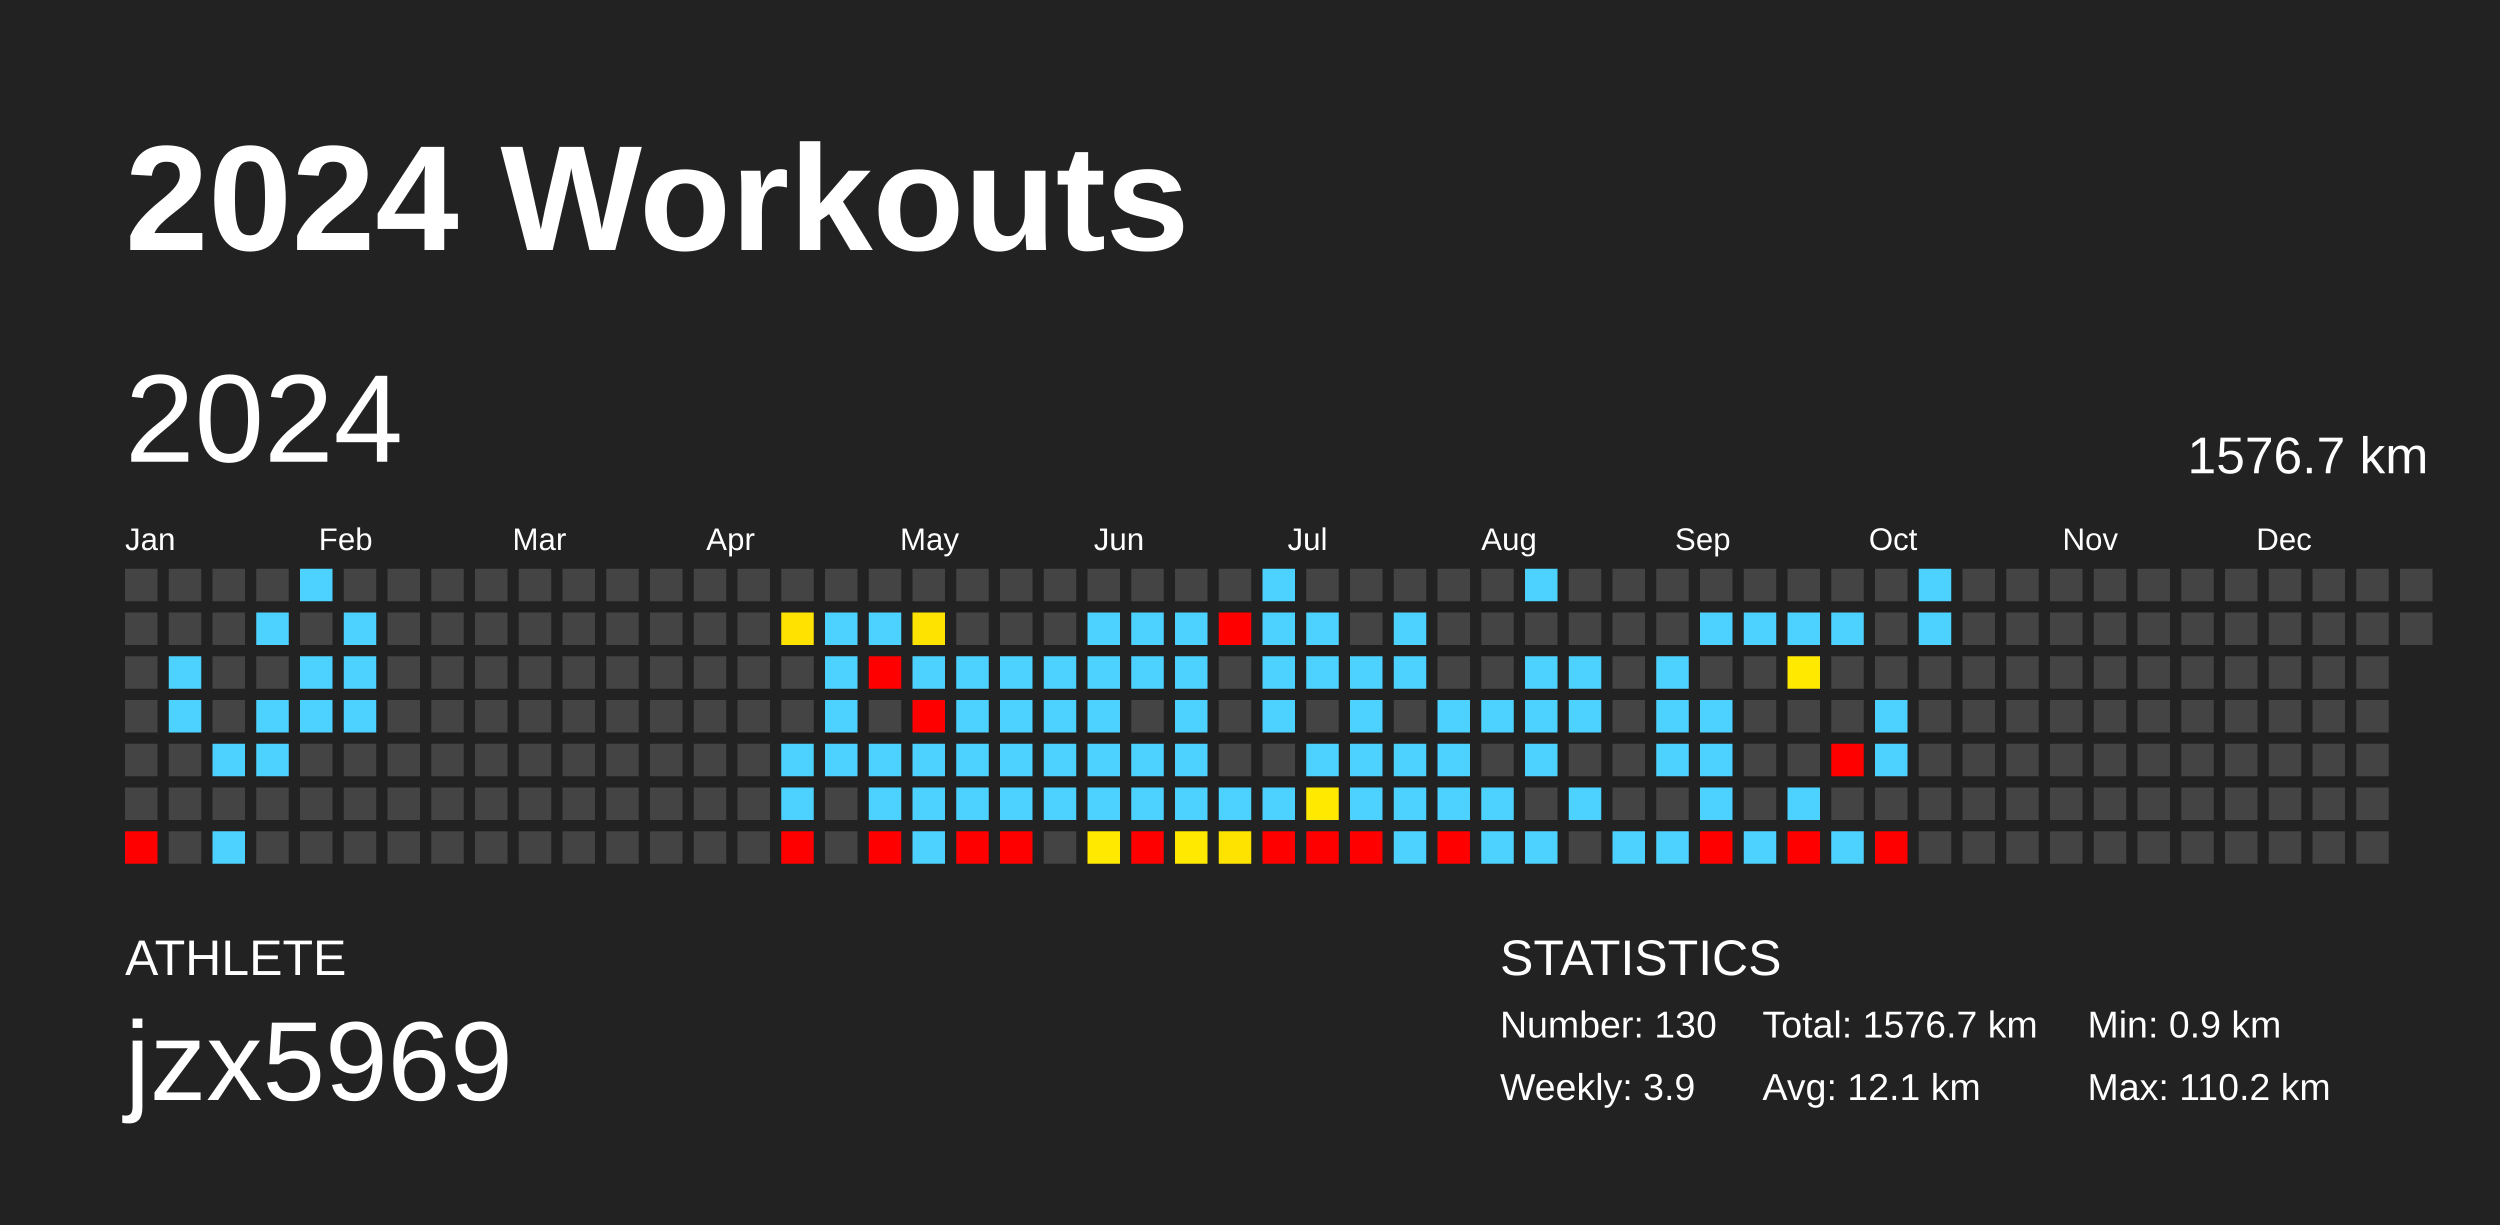
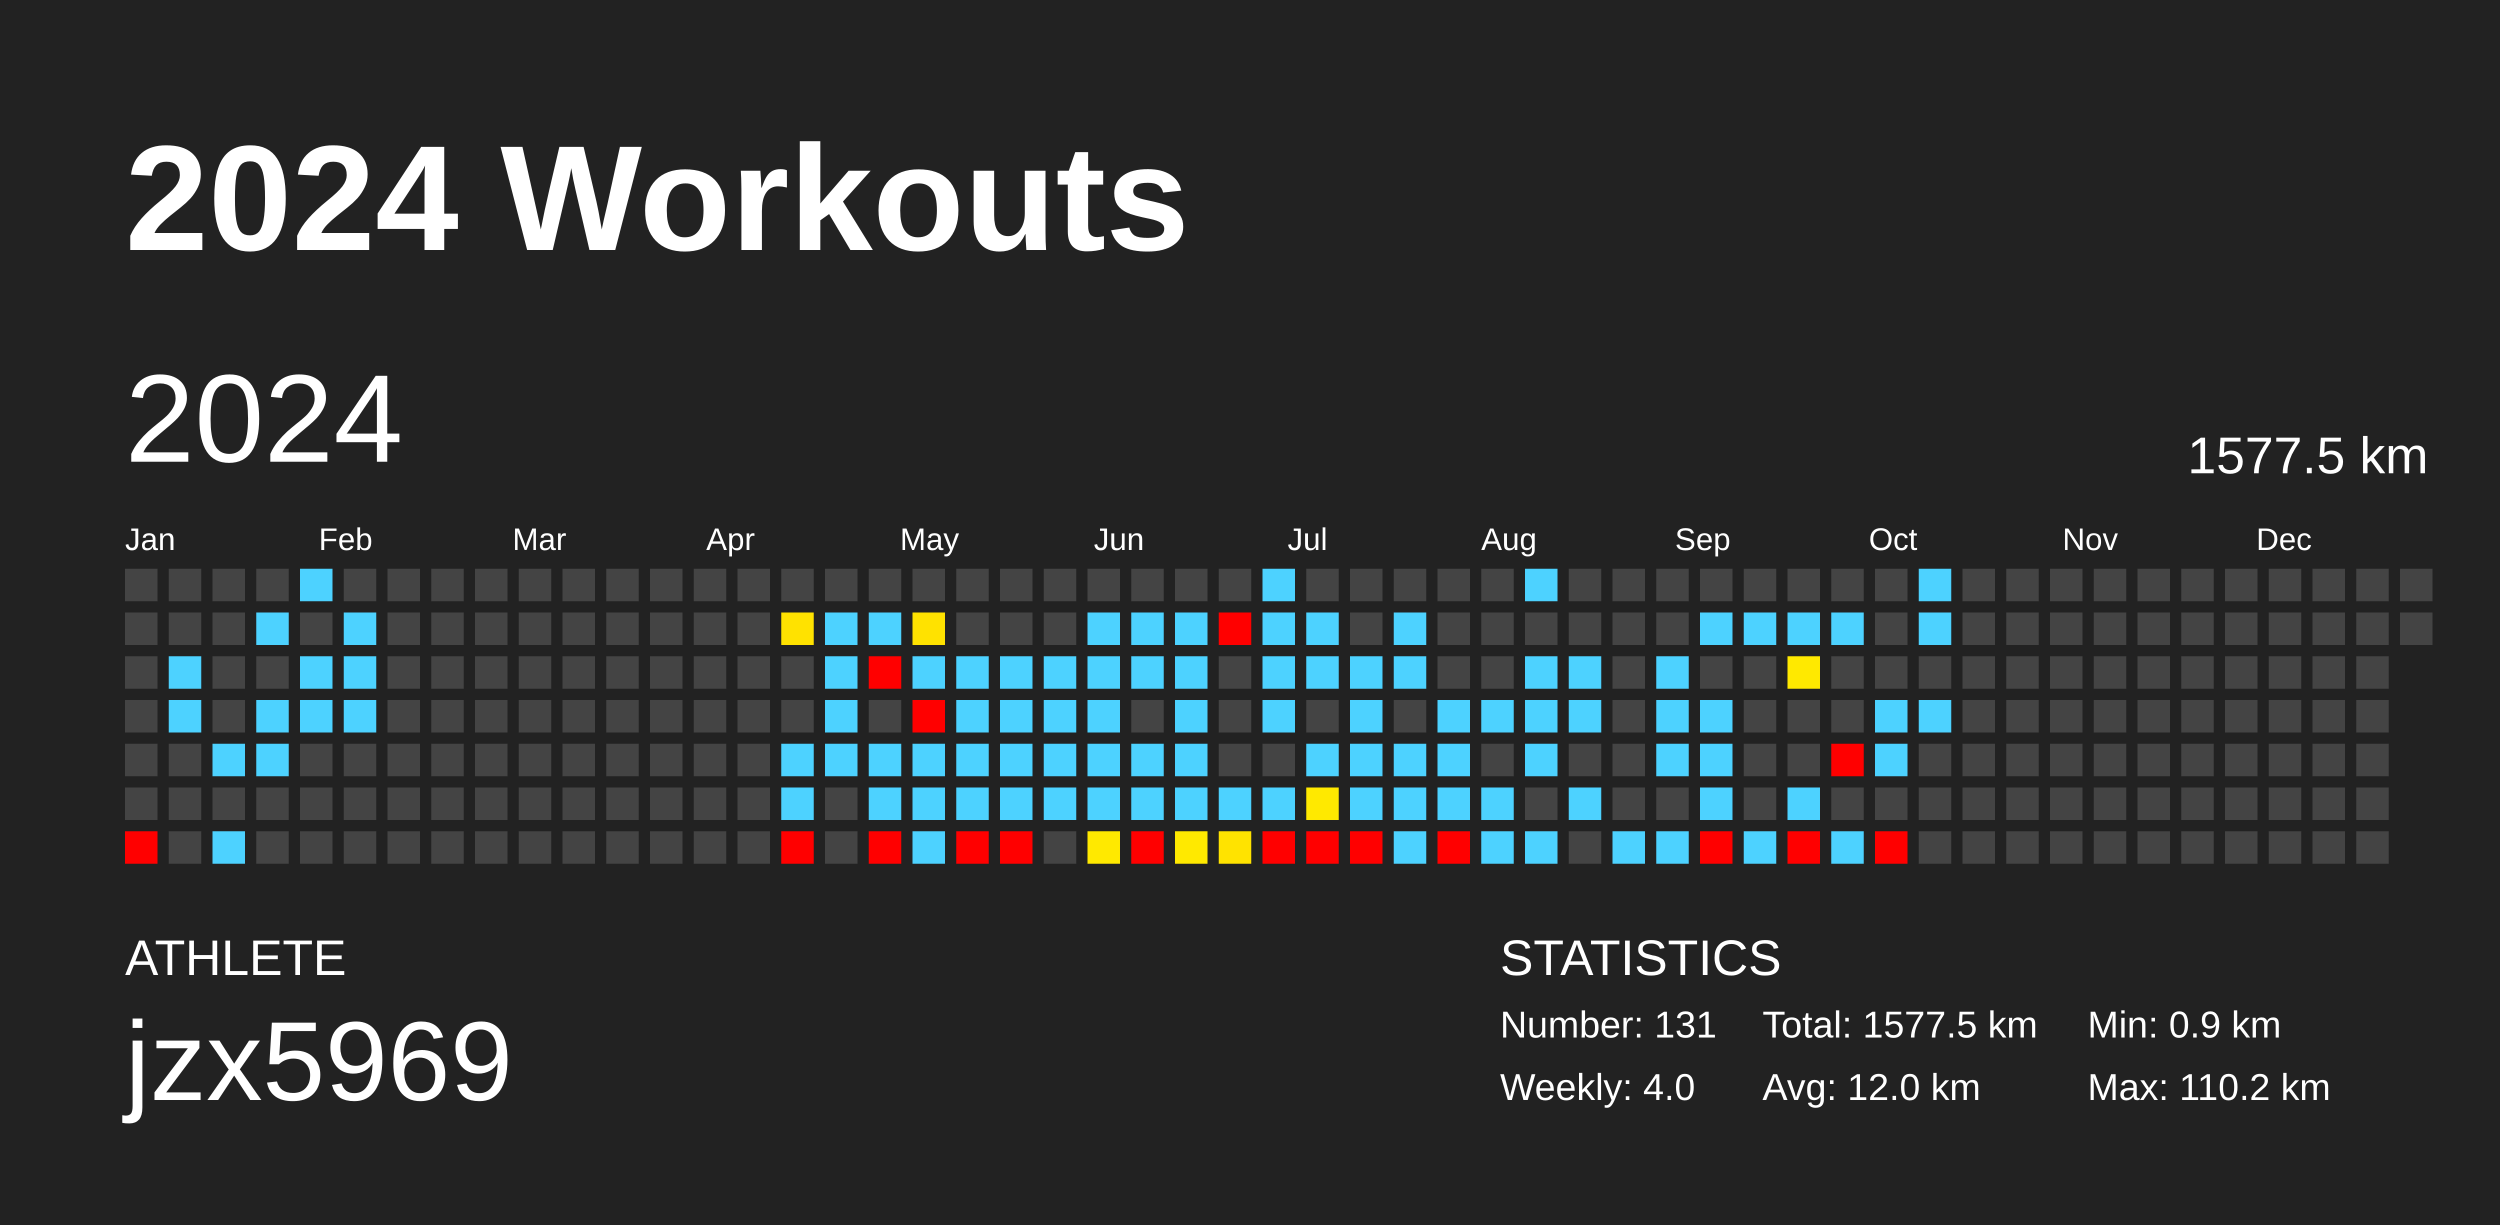
<svg xmlns="http://www.w3.org/2000/svg" baseProfile="full" height="98mm" version="1.1" viewBox="0,0,200,98" width="200mm">
  <defs />
  <rect fill="#222222" height="98" width="200" x="0" y="0" />
  <text fill="#FFFFFF" style="font-size:12px; font-family:Arial; font-weight:bold;" x="10" y="20">2024 Workouts</text>
  <text fill="#FFFFFF" style="font-size:4px; font-family:Arial" x="10" y="78">ATHLETE</text>
  <text fill="#FFFFFF" style="font-size:9px; font-family:Arial" x="10" y="88">jzx5969</text>
  <text fill="#FFFFFF" style="font-size:4px; font-family:Arial" x="120" y="78">STATISTICS</text>
-   <text fill="#FFFFFF" style="font-size:3px; font-family:Arial" x="120" y="83">Number: 130</text>
-   <text fill="#FFFFFF" style="font-size:3px; font-family:Arial" x="120" y="88">Weekly: 3.9</text>
-   <text fill="#FFFFFF" style="font-size:3px; font-family:Arial" x="141" y="83">Total: 1576.7 km</text>
-   <text fill="#FFFFFF" style="font-size:3px; font-family:Arial" x="141" y="88">Avg: 12.1 km</text>
+   <text fill="#FFFFFF" style="font-size:3px; font-family:Arial" x="120" y="83">Number: 131</text>
+   <text fill="#FFFFFF" style="font-size:3px; font-family:Arial" x="120" y="88">Weekly: 4.0</text>
+   <text fill="#FFFFFF" style="font-size:3px; font-family:Arial" x="141" y="83">Total: 1577.5 km</text>
+   <text fill="#FFFFFF" style="font-size:3px; font-family:Arial" x="141" y="88">Avg: 12.0 km</text>
  <text fill="#FFFFFF" style="font-size:3px; font-family:Arial" x="167" y="83">Min: 0.9 km</text>
  <text fill="#FFFFFF" style="font-size:3px; font-family:Arial" x="167" y="88">Max: 110.2 km</text>
  <text dominant-baseline="hanging" fill="#FFFFFF" style="font-size:10.0px; font-family:Arial;" x="10" y="30">2024</text>
-   <text dominant-baseline="hanging" fill="#FFFFFF" style="font-size:4.125px; font-family:Arial;" x="175" y="35">1576.7 km</text>
+   <text dominant-baseline="hanging" fill="#FFFFFF" style="font-size:4.125px; font-family:Arial;" x="175" y="35">1577.5 km</text>
  <text fill="#FFFFFF" style="font-size:2.5px; font-family:Arial" x="10.0" y="44">Jan</text>
  <text fill="#FFFFFF" style="font-size:2.5px; font-family:Arial" x="25.5" y="44">Feb</text>
  <text fill="#FFFFFF" style="font-size:2.5px; font-family:Arial" x="41.0" y="44">Mar</text>
  <text fill="#FFFFFF" style="font-size:2.5px; font-family:Arial" x="56.5" y="44">Apr</text>
  <text fill="#FFFFFF" style="font-size:2.5px; font-family:Arial" x="72.0" y="44">May</text>
  <text fill="#FFFFFF" style="font-size:2.5px; font-family:Arial" x="87.5" y="44">Jun</text>
  <text fill="#FFFFFF" style="font-size:2.5px; font-family:Arial" x="103.0" y="44">Jul</text>
  <text fill="#FFFFFF" style="font-size:2.5px; font-family:Arial" x="118.5" y="44">Aug</text>
  <text fill="#FFFFFF" style="font-size:2.5px; font-family:Arial" x="134.0" y="44">Sep</text>
  <text fill="#FFFFFF" style="font-size:2.5px; font-family:Arial" x="149.5" y="44">Oct</text>
  <text fill="#FFFFFF" style="font-size:2.5px; font-family:Arial" x="165.0" y="44">Nov</text>
  <text fill="#FFFFFF" style="font-size:2.5px; font-family:Arial" x="180.5" y="44">Dec</text>
  <rect fill="#444444" height="2.6" width="2.6" x="10.0" y="45.5" />
  <rect fill="#444444" height="2.6" width="2.6" x="10.0" y="49.0" />
  <rect fill="#444444" height="2.6" width="2.6" x="10.0" y="52.5" />
  <rect fill="#444444" height="2.6" width="2.6" x="10.0" y="56.0" />
  <rect fill="#444444" height="2.6" width="2.6" x="10.0" y="59.5" />
  <rect fill="#444444" height="2.6" width="2.6" x="10.0" y="63.0" />
  <rect fill="red" height="2.6" width="2.6" x="10.0" y="66.5" />
  <rect fill="#444444" height="2.6" width="2.6" x="13.5" y="45.5" />
  <rect fill="#444444" height="2.6" width="2.6" x="13.5" y="49.0" />
  <rect fill="#4dd2ff" height="2.6" width="2.6" x="13.5" y="52.5" />
  <rect fill="#4dd2ff" height="2.6" width="2.6" x="13.5" y="56.0" />
  <rect fill="#444444" height="2.6" width="2.6" x="13.5" y="59.5" />
  <rect fill="#444444" height="2.6" width="2.6" x="13.5" y="63.0" />
  <rect fill="#444444" height="2.6" width="2.6" x="13.5" y="66.5" />
  <rect fill="#444444" height="2.6" width="2.6" x="17.0" y="45.5" />
  <rect fill="#444444" height="2.6" width="2.6" x="17.0" y="49.0" />
  <rect fill="#444444" height="2.6" width="2.6" x="17.0" y="52.5" />
  <rect fill="#444444" height="2.6" width="2.6" x="17.0" y="56.0" />
  <rect fill="#4dd2ff" height="2.6" width="2.6" x="17.0" y="59.5" />
  <rect fill="#444444" height="2.6" width="2.6" x="17.0" y="63.0" />
  <rect fill="#4dd2ff" height="2.6" width="2.6" x="17.0" y="66.5" />
  <rect fill="#444444" height="2.6" width="2.6" x="20.5" y="45.5" />
  <rect fill="#4dd2ff" height="2.6" width="2.6" x="20.5" y="49.0" />
  <rect fill="#444444" height="2.6" width="2.6" x="20.5" y="52.5" />
  <rect fill="#4dd2ff" height="2.6" width="2.6" x="20.5" y="56.0" />
  <rect fill="#4dd2ff" height="2.6" width="2.6" x="20.5" y="59.5" />
  <rect fill="#444444" height="2.6" width="2.6" x="20.5" y="63.0" />
  <rect fill="#444444" height="2.6" width="2.6" x="20.5" y="66.5" />
  <rect fill="#4dd2ff" height="2.6" width="2.6" x="24.0" y="45.5" />
  <rect fill="#444444" height="2.6" width="2.6" x="24.0" y="49.0" />
  <rect fill="#4dd2ff" height="2.6" width="2.6" x="24.0" y="52.5" />
  <rect fill="#4dd2ff" height="2.6" width="2.6" x="24.0" y="56.0" />
  <rect fill="#444444" height="2.6" width="2.6" x="24.0" y="59.5" />
  <rect fill="#444444" height="2.6" width="2.6" x="24.0" y="63.0" />
  <rect fill="#444444" height="2.6" width="2.6" x="24.0" y="66.5" />
  <rect fill="#444444" height="2.6" width="2.6" x="27.5" y="45.5" />
  <rect fill="#4dd2ff" height="2.6" width="2.6" x="27.5" y="49.0" />
  <rect fill="#4dd2ff" height="2.6" width="2.6" x="27.5" y="52.5" />
  <rect fill="#4dd2ff" height="2.6" width="2.6" x="27.5" y="56.0" />
  <rect fill="#444444" height="2.6" width="2.6" x="27.5" y="59.5" />
  <rect fill="#444444" height="2.6" width="2.6" x="27.5" y="63.0" />
  <rect fill="#444444" height="2.6" width="2.6" x="27.5" y="66.5" />
  <rect fill="#444444" height="2.6" width="2.6" x="31.0" y="45.5" />
  <rect fill="#444444" height="2.6" width="2.6" x="31.0" y="49.0" />
  <rect fill="#444444" height="2.6" width="2.6" x="31.0" y="52.5" />
  <rect fill="#444444" height="2.6" width="2.6" x="31.0" y="56.0" />
  <rect fill="#444444" height="2.6" width="2.6" x="31.0" y="59.5" />
  <rect fill="#444444" height="2.6" width="2.6" x="31.0" y="63.0" />
  <rect fill="#444444" height="2.6" width="2.6" x="31.0" y="66.5" />
  <rect fill="#444444" height="2.6" width="2.6" x="34.5" y="45.5" />
  <rect fill="#444444" height="2.6" width="2.6" x="34.5" y="49.0" />
  <rect fill="#444444" height="2.6" width="2.6" x="34.5" y="52.5" />
  <rect fill="#444444" height="2.6" width="2.6" x="34.5" y="56.0" />
  <rect fill="#444444" height="2.6" width="2.6" x="34.5" y="59.5" />
  <rect fill="#444444" height="2.6" width="2.6" x="34.5" y="63.0" />
  <rect fill="#444444" height="2.6" width="2.6" x="34.5" y="66.5" />
  <rect fill="#444444" height="2.6" width="2.6" x="38.0" y="45.5" />
  <rect fill="#444444" height="2.6" width="2.6" x="38.0" y="49.0" />
  <rect fill="#444444" height="2.6" width="2.6" x="38.0" y="52.5" />
  <rect fill="#444444" height="2.6" width="2.6" x="38.0" y="56.0" />
  <rect fill="#444444" height="2.6" width="2.6" x="38.0" y="59.5" />
  <rect fill="#444444" height="2.6" width="2.6" x="38.0" y="63.0" />
  <rect fill="#444444" height="2.6" width="2.6" x="38.0" y="66.5" />
  <rect fill="#444444" height="2.6" width="2.6" x="41.5" y="45.5" />
  <rect fill="#444444" height="2.6" width="2.6" x="41.5" y="49.0" />
  <rect fill="#444444" height="2.6" width="2.6" x="41.5" y="52.5" />
  <rect fill="#444444" height="2.6" width="2.6" x="41.5" y="56.0" />
  <rect fill="#444444" height="2.6" width="2.6" x="41.5" y="59.5" />
  <rect fill="#444444" height="2.6" width="2.6" x="41.5" y="63.0" />
  <rect fill="#444444" height="2.6" width="2.6" x="41.5" y="66.5" />
  <rect fill="#444444" height="2.6" width="2.6" x="45.0" y="45.5" />
  <rect fill="#444444" height="2.6" width="2.6" x="45.0" y="49.0" />
  <rect fill="#444444" height="2.6" width="2.6" x="45.0" y="52.5" />
  <rect fill="#444444" height="2.6" width="2.6" x="45.0" y="56.0" />
  <rect fill="#444444" height="2.6" width="2.6" x="45.0" y="59.5" />
  <rect fill="#444444" height="2.6" width="2.6" x="45.0" y="63.0" />
  <rect fill="#444444" height="2.6" width="2.6" x="45.0" y="66.5" />
  <rect fill="#444444" height="2.6" width="2.6" x="48.5" y="45.5" />
  <rect fill="#444444" height="2.6" width="2.6" x="48.5" y="49.0" />
  <rect fill="#444444" height="2.6" width="2.6" x="48.5" y="52.5" />
  <rect fill="#444444" height="2.6" width="2.6" x="48.5" y="56.0" />
  <rect fill="#444444" height="2.6" width="2.6" x="48.5" y="59.5" />
  <rect fill="#444444" height="2.6" width="2.6" x="48.5" y="63.0" />
  <rect fill="#444444" height="2.6" width="2.6" x="48.5" y="66.5" />
  <rect fill="#444444" height="2.6" width="2.6" x="52.0" y="45.5" />
  <rect fill="#444444" height="2.6" width="2.6" x="52.0" y="49.0" />
  <rect fill="#444444" height="2.6" width="2.6" x="52.0" y="52.5" />
  <rect fill="#444444" height="2.6" width="2.6" x="52.0" y="56.0" />
  <rect fill="#444444" height="2.6" width="2.6" x="52.0" y="59.5" />
  <rect fill="#444444" height="2.6" width="2.6" x="52.0" y="63.0" />
  <rect fill="#444444" height="2.6" width="2.6" x="52.0" y="66.5" />
  <rect fill="#444444" height="2.6" width="2.6" x="55.5" y="45.5" />
  <rect fill="#444444" height="2.6" width="2.6" x="55.5" y="49.0" />
  <rect fill="#444444" height="2.6" width="2.6" x="55.5" y="52.5" />
  <rect fill="#444444" height="2.6" width="2.6" x="55.5" y="56.0" />
  <rect fill="#444444" height="2.6" width="2.6" x="55.5" y="59.5" />
  <rect fill="#444444" height="2.6" width="2.6" x="55.5" y="63.0" />
  <rect fill="#444444" height="2.6" width="2.6" x="55.5" y="66.5" />
  <rect fill="#444444" height="2.6" width="2.6" x="59.0" y="45.5" />
  <rect fill="#444444" height="2.6" width="2.6" x="59.0" y="49.0" />
  <rect fill="#444444" height="2.6" width="2.6" x="59.0" y="52.5" />
  <rect fill="#444444" height="2.6" width="2.6" x="59.0" y="56.0" />
  <rect fill="#444444" height="2.6" width="2.6" x="59.0" y="59.5" />
  <rect fill="#444444" height="2.6" width="2.6" x="59.0" y="63.0" />
  <rect fill="#444444" height="2.6" width="2.6" x="59.0" y="66.5" />
  <rect fill="#444444" height="2.6" width="2.6" x="62.5" y="45.5" />
  <rect fill="#ffe200" height="2.6" width="2.6" x="62.5" y="49.0" />
  <rect fill="#444444" height="2.6" width="2.6" x="62.5" y="52.5" />
  <rect fill="#444444" height="2.6" width="2.6" x="62.5" y="56.0" />
  <rect fill="#4dd2ff" height="2.6" width="2.6" x="62.5" y="59.5" />
  <rect fill="#4dd2ff" height="2.6" width="2.6" x="62.5" y="63.0" />
  <rect fill="red" height="2.6" width="2.6" x="62.5" y="66.5" />
  <rect fill="#444444" height="2.6" width="2.6" x="66.0" y="45.5" />
  <rect fill="#4dd2ff" height="2.6" width="2.6" x="66.0" y="49.0" />
  <rect fill="#4dd2ff" height="2.6" width="2.6" x="66.0" y="52.5" />
  <rect fill="#4dd2ff" height="2.6" width="2.6" x="66.0" y="56.0" />
  <rect fill="#4dd2ff" height="2.6" width="2.6" x="66.0" y="59.5" />
  <rect fill="#444444" height="2.6" width="2.6" x="66.0" y="63.0" />
  <rect fill="#444444" height="2.6" width="2.6" x="66.0" y="66.5" />
  <rect fill="#444444" height="2.6" width="2.6" x="69.5" y="45.5" />
  <rect fill="#4dd2ff" height="2.6" width="2.6" x="69.5" y="49.0" />
  <rect fill="red" height="2.6" width="2.6" x="69.5" y="52.5" />
  <rect fill="#444444" height="2.6" width="2.6" x="69.5" y="56.0" />
  <rect fill="#4dd2ff" height="2.6" width="2.6" x="69.5" y="59.5" />
  <rect fill="#4dd2ff" height="2.6" width="2.6" x="69.5" y="63.0" />
  <rect fill="red" height="2.6" width="2.6" x="69.5" y="66.5" />
  <rect fill="#444444" height="2.6" width="2.6" x="73.0" y="45.5" />
-   <rect fill="#ffe300" height="2.6" width="2.6" x="73.0" y="49.0" />
+   <rect fill="#ffe200" height="2.6" width="2.6" x="73.0" y="49.0" />
  <rect fill="#4dd2ff" height="2.6" width="2.6" x="73.0" y="52.5" />
  <rect fill="red" height="2.6" width="2.6" x="73.0" y="56.0" />
  <rect fill="#4dd2ff" height="2.6" width="2.6" x="73.0" y="59.5" />
  <rect fill="#4dd2ff" height="2.6" width="2.6" x="73.0" y="63.0" />
  <rect fill="#4dd2ff" height="2.6" width="2.6" x="73.0" y="66.5" />
  <rect fill="#444444" height="2.6" width="2.6" x="76.5" y="45.5" />
  <rect fill="#444444" height="2.6" width="2.6" x="76.5" y="49.0" />
  <rect fill="#4dd2ff" height="2.6" width="2.6" x="76.5" y="52.5" />
  <rect fill="#4dd2ff" height="2.6" width="2.6" x="76.5" y="56.0" />
  <rect fill="#4dd2ff" height="2.6" width="2.6" x="76.5" y="59.5" />
  <rect fill="#4dd2ff" height="2.6" width="2.6" x="76.5" y="63.0" />
  <rect fill="red" height="2.6" width="2.6" x="76.5" y="66.5" />
  <rect fill="#444444" height="2.6" width="2.6" x="80.0" y="45.5" />
  <rect fill="#444444" height="2.6" width="2.6" x="80.0" y="49.0" />
  <rect fill="#4dd2ff" height="2.6" width="2.6" x="80.0" y="52.5" />
  <rect fill="#4dd2ff" height="2.6" width="2.6" x="80.0" y="56.0" />
  <rect fill="#4dd2ff" height="2.6" width="2.6" x="80.0" y="59.5" />
  <rect fill="#4dd2ff" height="2.6" width="2.6" x="80.0" y="63.0" />
  <rect fill="red" height="2.6" width="2.6" x="80.0" y="66.5" />
  <rect fill="#444444" height="2.6" width="2.6" x="83.5" y="45.5" />
  <rect fill="#444444" height="2.6" width="2.6" x="83.5" y="49.0" />
  <rect fill="#4dd2ff" height="2.6" width="2.6" x="83.5" y="52.5" />
  <rect fill="#4dd2ff" height="2.6" width="2.6" x="83.5" y="56.0" />
  <rect fill="#4dd2ff" height="2.6" width="2.6" x="83.5" y="59.5" />
  <rect fill="#4dd2ff" height="2.6" width="2.6" x="83.5" y="63.0" />
  <rect fill="#444444" height="2.6" width="2.6" x="83.5" y="66.5" />
  <rect fill="#444444" height="2.6" width="2.6" x="87.0" y="45.5" />
  <rect fill="#4dd2ff" height="2.6" width="2.6" x="87.0" y="49.0" />
  <rect fill="#4dd2ff" height="2.6" width="2.6" x="87.0" y="52.5" />
  <rect fill="#4dd2ff" height="2.6" width="2.6" x="87.0" y="56.0" />
  <rect fill="#4dd2ff" height="2.6" width="2.6" x="87.0" y="59.5" />
  <rect fill="#4dd2ff" height="2.6" width="2.6" x="87.0" y="63.0" />
  <rect fill="#ffe900" height="2.6" width="2.6" x="87.0" y="66.5" />
  <rect fill="#444444" height="2.6" width="2.6" x="90.5" y="45.5" />
  <rect fill="#4dd2ff" height="2.6" width="2.6" x="90.5" y="49.0" />
  <rect fill="#4dd2ff" height="2.6" width="2.6" x="90.5" y="52.5" />
  <rect fill="#444444" height="2.6" width="2.6" x="90.5" y="56.0" />
  <rect fill="#4dd2ff" height="2.6" width="2.6" x="90.5" y="59.5" />
  <rect fill="#4dd2ff" height="2.6" width="2.6" x="90.5" y="63.0" />
  <rect fill="red" height="2.6" width="2.6" x="90.5" y="66.5" />
  <rect fill="#444444" height="2.6" width="2.6" x="94.0" y="45.5" />
  <rect fill="#4dd2ff" height="2.6" width="2.6" x="94.0" y="49.0" />
  <rect fill="#4dd2ff" height="2.6" width="2.6" x="94.0" y="52.5" />
  <rect fill="#4dd2ff" height="2.6" width="2.6" x="94.0" y="56.0" />
  <rect fill="#4dd2ff" height="2.6" width="2.6" x="94.0" y="59.5" />
  <rect fill="#4dd2ff" height="2.6" width="2.6" x="94.0" y="63.0" />
  <rect fill="#ffe900" height="2.6" width="2.6" x="94.0" y="66.5" />
  <rect fill="#444444" height="2.6" width="2.6" x="97.5" y="45.5" />
  <rect fill="red" height="2.6" width="2.6" x="97.5" y="49.0" />
  <rect fill="#444444" height="2.6" width="2.6" x="97.5" y="52.5" />
  <rect fill="#444444" height="2.6" width="2.6" x="97.5" y="56.0" />
  <rect fill="#444444" height="2.6" width="2.6" x="97.5" y="59.5" />
  <rect fill="#4dd2ff" height="2.6" width="2.6" x="97.5" y="63.0" />
  <rect fill="#ffe300" height="2.6" width="2.6" x="97.5" y="66.5" />
  <rect fill="#4dd2ff" height="2.6" width="2.6" x="101.0" y="45.5" />
  <rect fill="#4dd2ff" height="2.6" width="2.6" x="101.0" y="49.0" />
  <rect fill="#4dd2ff" height="2.6" width="2.6" x="101.0" y="52.5" />
  <rect fill="#4dd2ff" height="2.6" width="2.6" x="101.0" y="56.0" />
  <rect fill="#444444" height="2.6" width="2.6" x="101.0" y="59.5" />
  <rect fill="#4dd2ff" height="2.6" width="2.6" x="101.0" y="63.0" />
  <rect fill="red" height="2.6" width="2.6" x="101.0" y="66.5" />
  <rect fill="#444444" height="2.6" width="2.6" x="104.5" y="45.5" />
  <rect fill="#4dd2ff" height="2.6" width="2.6" x="104.5" y="49.0" />
  <rect fill="#4dd2ff" height="2.6" width="2.6" x="104.5" y="52.5" />
  <rect fill="#444444" height="2.6" width="2.6" x="104.5" y="56.0" />
  <rect fill="#4dd2ff" height="2.6" width="2.6" x="104.5" y="59.5" />
  <rect fill="#ffe900" height="2.6" width="2.6" x="104.5" y="63.0" />
  <rect fill="red" height="2.6" width="2.6" x="104.5" y="66.5" />
  <rect fill="#444444" height="2.6" width="2.6" x="108.0" y="45.5" />
  <rect fill="#444444" height="2.6" width="2.6" x="108.0" y="49.0" />
  <rect fill="#4dd2ff" height="2.6" width="2.6" x="108.0" y="52.5" />
  <rect fill="#4dd2ff" height="2.6" width="2.6" x="108.0" y="56.0" />
  <rect fill="#4dd2ff" height="2.6" width="2.6" x="108.0" y="59.5" />
  <rect fill="#4dd2ff" height="2.6" width="2.6" x="108.0" y="63.0" />
  <rect fill="red" height="2.6" width="2.6" x="108.0" y="66.5" />
  <rect fill="#444444" height="2.6" width="2.6" x="111.5" y="45.5" />
  <rect fill="#4dd2ff" height="2.6" width="2.6" x="111.5" y="49.0" />
  <rect fill="#4dd2ff" height="2.6" width="2.6" x="111.5" y="52.5" />
  <rect fill="#444444" height="2.6" width="2.6" x="111.5" y="56.0" />
  <rect fill="#4dd2ff" height="2.6" width="2.6" x="111.5" y="59.5" />
  <rect fill="#4dd2ff" height="2.6" width="2.6" x="111.5" y="63.0" />
  <rect fill="#4dd2ff" height="2.6" width="2.6" x="111.5" y="66.5" />
  <rect fill="#444444" height="2.6" width="2.6" x="115.0" y="45.5" />
  <rect fill="#444444" height="2.6" width="2.6" x="115.0" y="49.0" />
  <rect fill="#444444" height="2.6" width="2.6" x="115.0" y="52.5" />
  <rect fill="#4dd2ff" height="2.6" width="2.6" x="115.0" y="56.0" />
  <rect fill="#4dd2ff" height="2.6" width="2.6" x="115.0" y="59.5" />
  <rect fill="#4dd2ff" height="2.6" width="2.6" x="115.0" y="63.0" />
  <rect fill="red" height="2.6" width="2.6" x="115.0" y="66.5" />
  <rect fill="#444444" height="2.6" width="2.6" x="118.5" y="45.5" />
  <rect fill="#444444" height="2.6" width="2.6" x="118.5" y="49.0" />
  <rect fill="#444444" height="2.6" width="2.6" x="118.5" y="52.5" />
  <rect fill="#4dd2ff" height="2.6" width="2.6" x="118.5" y="56.0" />
  <rect fill="#444444" height="2.6" width="2.6" x="118.5" y="59.5" />
  <rect fill="#4dd2ff" height="2.6" width="2.6" x="118.5" y="63.0" />
  <rect fill="#4dd2ff" height="2.6" width="2.6" x="118.5" y="66.5" />
  <rect fill="#4dd2ff" height="2.6" width="2.6" x="122.0" y="45.5" />
  <rect fill="#444444" height="2.6" width="2.6" x="122.0" y="49.0" />
  <rect fill="#4dd2ff" height="2.6" width="2.6" x="122.0" y="52.5" />
  <rect fill="#4dd2ff" height="2.6" width="2.6" x="122.0" y="56.0" />
  <rect fill="#4dd2ff" height="2.6" width="2.6" x="122.0" y="59.5" />
  <rect fill="#444444" height="2.6" width="2.6" x="122.0" y="63.0" />
  <rect fill="#4dd2ff" height="2.6" width="2.6" x="122.0" y="66.5" />
  <rect fill="#444444" height="2.6" width="2.6" x="125.5" y="45.5" />
  <rect fill="#444444" height="2.6" width="2.6" x="125.5" y="49.0" />
  <rect fill="#4dd2ff" height="2.6" width="2.6" x="125.5" y="52.5" />
  <rect fill="#4dd2ff" height="2.6" width="2.6" x="125.5" y="56.0" />
  <rect fill="#444444" height="2.6" width="2.6" x="125.5" y="59.5" />
  <rect fill="#4dd2ff" height="2.6" width="2.6" x="125.5" y="63.0" />
  <rect fill="#444444" height="2.6" width="2.6" x="125.5" y="66.5" />
  <rect fill="#444444" height="2.6" width="2.6" x="129.0" y="45.5" />
  <rect fill="#444444" height="2.6" width="2.6" x="129.0" y="49.0" />
  <rect fill="#444444" height="2.6" width="2.6" x="129.0" y="52.5" />
  <rect fill="#444444" height="2.6" width="2.6" x="129.0" y="56.0" />
  <rect fill="#444444" height="2.6" width="2.6" x="129.0" y="59.5" />
  <rect fill="#444444" height="2.6" width="2.6" x="129.0" y="63.0" />
  <rect fill="#4dd2ff" height="2.6" width="2.6" x="129.0" y="66.5" />
  <rect fill="#444444" height="2.6" width="2.6" x="132.5" y="45.5" />
  <rect fill="#444444" height="2.6" width="2.6" x="132.5" y="49.0" />
  <rect fill="#4dd2ff" height="2.6" width="2.6" x="132.5" y="52.5" />
  <rect fill="#4dd2ff" height="2.6" width="2.6" x="132.5" y="56.0" />
  <rect fill="#4dd2ff" height="2.6" width="2.6" x="132.5" y="59.5" />
  <rect fill="#444444" height="2.6" width="2.6" x="132.5" y="63.0" />
  <rect fill="#4dd2ff" height="2.6" width="2.6" x="132.5" y="66.5" />
  <rect fill="#444444" height="2.6" width="2.6" x="136.0" y="45.5" />
  <rect fill="#4dd2ff" height="2.6" width="2.6" x="136.0" y="49.0" />
  <rect fill="#444444" height="2.6" width="2.6" x="136.0" y="52.5" />
  <rect fill="#4dd2ff" height="2.6" width="2.6" x="136.0" y="56.0" />
  <rect fill="#4dd2ff" height="2.6" width="2.6" x="136.0" y="59.5" />
  <rect fill="#4dd2ff" height="2.6" width="2.6" x="136.0" y="63.0" />
  <rect fill="red" height="2.6" width="2.6" x="136.0" y="66.5" />
  <rect fill="#444444" height="2.6" width="2.6" x="139.5" y="45.5" />
  <rect fill="#4dd2ff" height="2.6" width="2.6" x="139.5" y="49.0" />
  <rect fill="#444444" height="2.6" width="2.6" x="139.5" y="52.5" />
  <rect fill="#444444" height="2.6" width="2.6" x="139.5" y="56.0" />
  <rect fill="#444444" height="2.6" width="2.6" x="139.5" y="59.5" />
  <rect fill="#444444" height="2.6" width="2.6" x="139.5" y="63.0" />
  <rect fill="#4dd2ff" height="2.6" width="2.6" x="139.5" y="66.5" />
  <rect fill="#444444" height="2.6" width="2.6" x="143.0" y="45.5" />
  <rect fill="#4dd2ff" height="2.6" width="2.6" x="143.0" y="49.0" />
  <rect fill="#ffe900" height="2.6" width="2.6" x="143.0" y="52.5" />
  <rect fill="#444444" height="2.6" width="2.6" x="143.0" y="56.0" />
  <rect fill="#444444" height="2.6" width="2.6" x="143.0" y="59.5" />
  <rect fill="#4dd2ff" height="2.6" width="2.6" x="143.0" y="63.0" />
  <rect fill="red" height="2.6" width="2.6" x="143.0" y="66.5" />
  <rect fill="#444444" height="2.6" width="2.6" x="146.5" y="45.5" />
  <rect fill="#4dd2ff" height="2.6" width="2.6" x="146.5" y="49.0" />
  <rect fill="#444444" height="2.6" width="2.6" x="146.5" y="52.5" />
  <rect fill="#444444" height="2.6" width="2.6" x="146.5" y="56.0" />
  <rect fill="red" height="2.6" width="2.6" x="146.5" y="59.5" />
  <rect fill="#444444" height="2.6" width="2.6" x="146.5" y="63.0" />
  <rect fill="#4dd2ff" height="2.6" width="2.6" x="146.5" y="66.5" />
  <rect fill="#444444" height="2.6" width="2.6" x="150.0" y="45.5" />
  <rect fill="#444444" height="2.6" width="2.6" x="150.0" y="49.0" />
  <rect fill="#444444" height="2.6" width="2.6" x="150.0" y="52.5" />
  <rect fill="#4dd2ff" height="2.6" width="2.6" x="150.0" y="56.0" />
  <rect fill="#4dd2ff" height="2.6" width="2.6" x="150.0" y="59.5" />
  <rect fill="#444444" height="2.6" width="2.6" x="150.0" y="63.0" />
  <rect fill="red" height="2.6" width="2.6" x="150.0" y="66.5" />
  <rect fill="#4dd2ff" height="2.6" width="2.6" x="153.5" y="45.5" />
  <rect fill="#4dd2ff" height="2.6" width="2.6" x="153.5" y="49.0" />
  <rect fill="#444444" height="2.6" width="2.6" x="153.5" y="52.5" />
-   <rect fill="#444444" height="2.6" width="2.6" x="153.5" y="56.0" />
+   <rect fill="#4dd2ff" height="2.6" width="2.6" x="153.5" y="56.0" />
  <rect fill="#444444" height="2.6" width="2.6" x="153.5" y="59.5" />
  <rect fill="#444444" height="2.6" width="2.6" x="153.5" y="63.0" />
  <rect fill="#444444" height="2.6" width="2.6" x="153.5" y="66.5" />
  <rect fill="#444444" height="2.6" width="2.6" x="157.0" y="45.5" />
  <rect fill="#444444" height="2.6" width="2.6" x="157.0" y="49.0" />
  <rect fill="#444444" height="2.6" width="2.6" x="157.0" y="52.5" />
  <rect fill="#444444" height="2.6" width="2.6" x="157.0" y="56.0" />
  <rect fill="#444444" height="2.6" width="2.6" x="157.0" y="59.5" />
  <rect fill="#444444" height="2.6" width="2.6" x="157.0" y="63.0" />
  <rect fill="#444444" height="2.6" width="2.6" x="157.0" y="66.5" />
  <rect fill="#444444" height="2.6" width="2.6" x="160.5" y="45.5" />
  <rect fill="#444444" height="2.6" width="2.6" x="160.5" y="49.0" />
  <rect fill="#444444" height="2.6" width="2.6" x="160.5" y="52.5" />
  <rect fill="#444444" height="2.6" width="2.6" x="160.5" y="56.0" />
  <rect fill="#444444" height="2.6" width="2.6" x="160.5" y="59.5" />
  <rect fill="#444444" height="2.6" width="2.6" x="160.5" y="63.0" />
  <rect fill="#444444" height="2.6" width="2.6" x="160.5" y="66.5" />
  <rect fill="#444444" height="2.6" width="2.6" x="164.0" y="45.5" />
  <rect fill="#444444" height="2.6" width="2.6" x="164.0" y="49.0" />
  <rect fill="#444444" height="2.6" width="2.6" x="164.0" y="52.5" />
  <rect fill="#444444" height="2.6" width="2.6" x="164.0" y="56.0" />
  <rect fill="#444444" height="2.6" width="2.6" x="164.0" y="59.5" />
  <rect fill="#444444" height="2.6" width="2.6" x="164.0" y="63.0" />
  <rect fill="#444444" height="2.6" width="2.6" x="164.0" y="66.5" />
  <rect fill="#444444" height="2.6" width="2.6" x="167.5" y="45.5" />
  <rect fill="#444444" height="2.6" width="2.6" x="167.5" y="49.0" />
  <rect fill="#444444" height="2.6" width="2.6" x="167.5" y="52.5" />
  <rect fill="#444444" height="2.6" width="2.6" x="167.5" y="56.0" />
  <rect fill="#444444" height="2.6" width="2.6" x="167.5" y="59.5" />
  <rect fill="#444444" height="2.6" width="2.6" x="167.5" y="63.0" />
  <rect fill="#444444" height="2.6" width="2.6" x="167.5" y="66.5" />
  <rect fill="#444444" height="2.6" width="2.6" x="171.0" y="45.5" />
  <rect fill="#444444" height="2.6" width="2.6" x="171.0" y="49.0" />
  <rect fill="#444444" height="2.6" width="2.6" x="171.0" y="52.5" />
  <rect fill="#444444" height="2.6" width="2.6" x="171.0" y="56.0" />
  <rect fill="#444444" height="2.6" width="2.6" x="171.0" y="59.5" />
  <rect fill="#444444" height="2.6" width="2.6" x="171.0" y="63.0" />
  <rect fill="#444444" height="2.6" width="2.6" x="171.0" y="66.5" />
  <rect fill="#444444" height="2.6" width="2.6" x="174.5" y="45.5" />
  <rect fill="#444444" height="2.6" width="2.6" x="174.5" y="49.0" />
  <rect fill="#444444" height="2.6" width="2.6" x="174.5" y="52.5" />
  <rect fill="#444444" height="2.6" width="2.6" x="174.5" y="56.0" />
  <rect fill="#444444" height="2.6" width="2.6" x="174.5" y="59.5" />
  <rect fill="#444444" height="2.6" width="2.6" x="174.5" y="63.0" />
  <rect fill="#444444" height="2.6" width="2.6" x="174.5" y="66.5" />
  <rect fill="#444444" height="2.6" width="2.6" x="178.0" y="45.5" />
  <rect fill="#444444" height="2.6" width="2.6" x="178.0" y="49.0" />
  <rect fill="#444444" height="2.6" width="2.6" x="178.0" y="52.5" />
  <rect fill="#444444" height="2.6" width="2.6" x="178.0" y="56.0" />
  <rect fill="#444444" height="2.6" width="2.6" x="178.0" y="59.5" />
  <rect fill="#444444" height="2.6" width="2.6" x="178.0" y="63.0" />
  <rect fill="#444444" height="2.6" width="2.6" x="178.0" y="66.5" />
  <rect fill="#444444" height="2.6" width="2.6" x="181.5" y="45.5" />
  <rect fill="#444444" height="2.6" width="2.6" x="181.5" y="49.0" />
  <rect fill="#444444" height="2.6" width="2.6" x="181.5" y="52.5" />
  <rect fill="#444444" height="2.6" width="2.6" x="181.5" y="56.0" />
  <rect fill="#444444" height="2.6" width="2.6" x="181.5" y="59.5" />
  <rect fill="#444444" height="2.6" width="2.6" x="181.5" y="63.0" />
  <rect fill="#444444" height="2.6" width="2.6" x="181.5" y="66.5" />
  <rect fill="#444444" height="2.6" width="2.6" x="185.0" y="45.5" />
  <rect fill="#444444" height="2.6" width="2.6" x="185.0" y="49.0" />
  <rect fill="#444444" height="2.6" width="2.6" x="185.0" y="52.5" />
  <rect fill="#444444" height="2.6" width="2.6" x="185.0" y="56.0" />
  <rect fill="#444444" height="2.6" width="2.6" x="185.0" y="59.5" />
  <rect fill="#444444" height="2.6" width="2.6" x="185.0" y="63.0" />
  <rect fill="#444444" height="2.6" width="2.6" x="185.0" y="66.5" />
  <rect fill="#444444" height="2.6" width="2.6" x="188.5" y="45.5" />
  <rect fill="#444444" height="2.6" width="2.6" x="188.5" y="49.0" />
  <rect fill="#444444" height="2.6" width="2.6" x="188.5" y="52.5" />
  <rect fill="#444444" height="2.6" width="2.6" x="188.5" y="56.0" />
  <rect fill="#444444" height="2.6" width="2.6" x="188.5" y="59.5" />
  <rect fill="#444444" height="2.6" width="2.6" x="188.5" y="63.0" />
  <rect fill="#444444" height="2.6" width="2.6" x="188.5" y="66.5" />
  <rect fill="#444444" height="2.6" width="2.6" x="192.0" y="45.5" />
  <rect fill="#444444" height="2.6" width="2.6" x="192.0" y="49.0" />
</svg>
